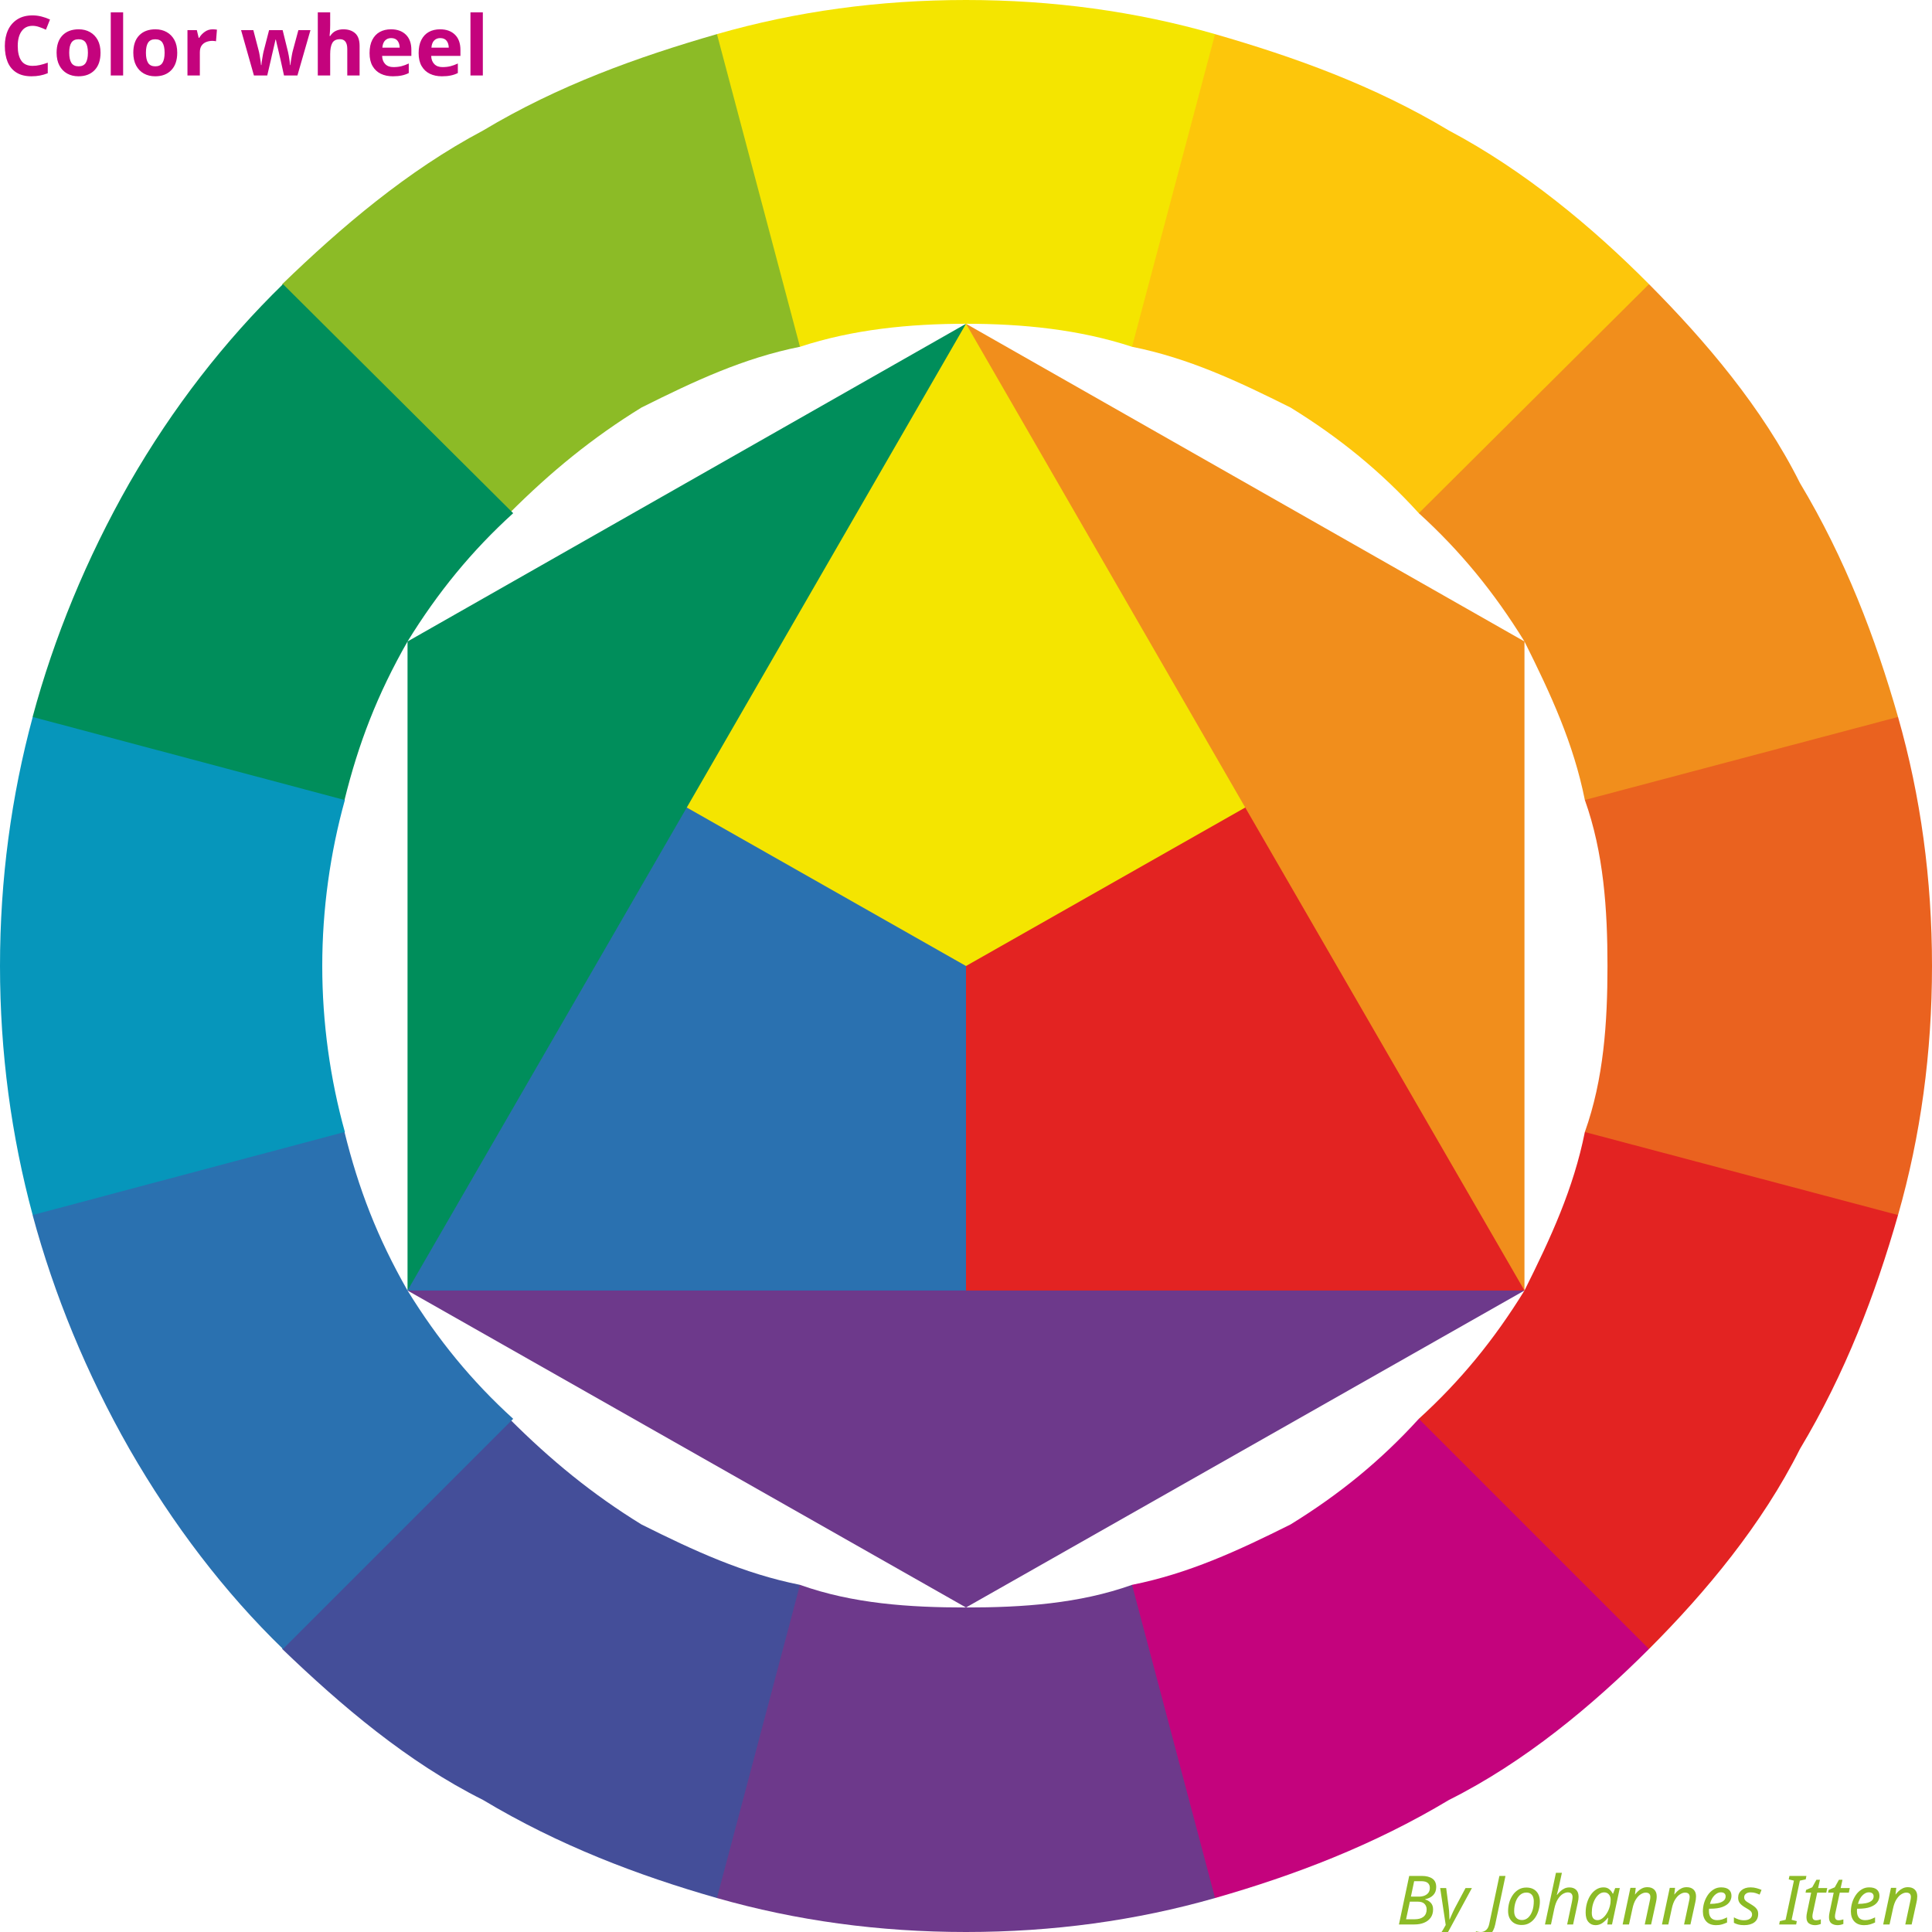
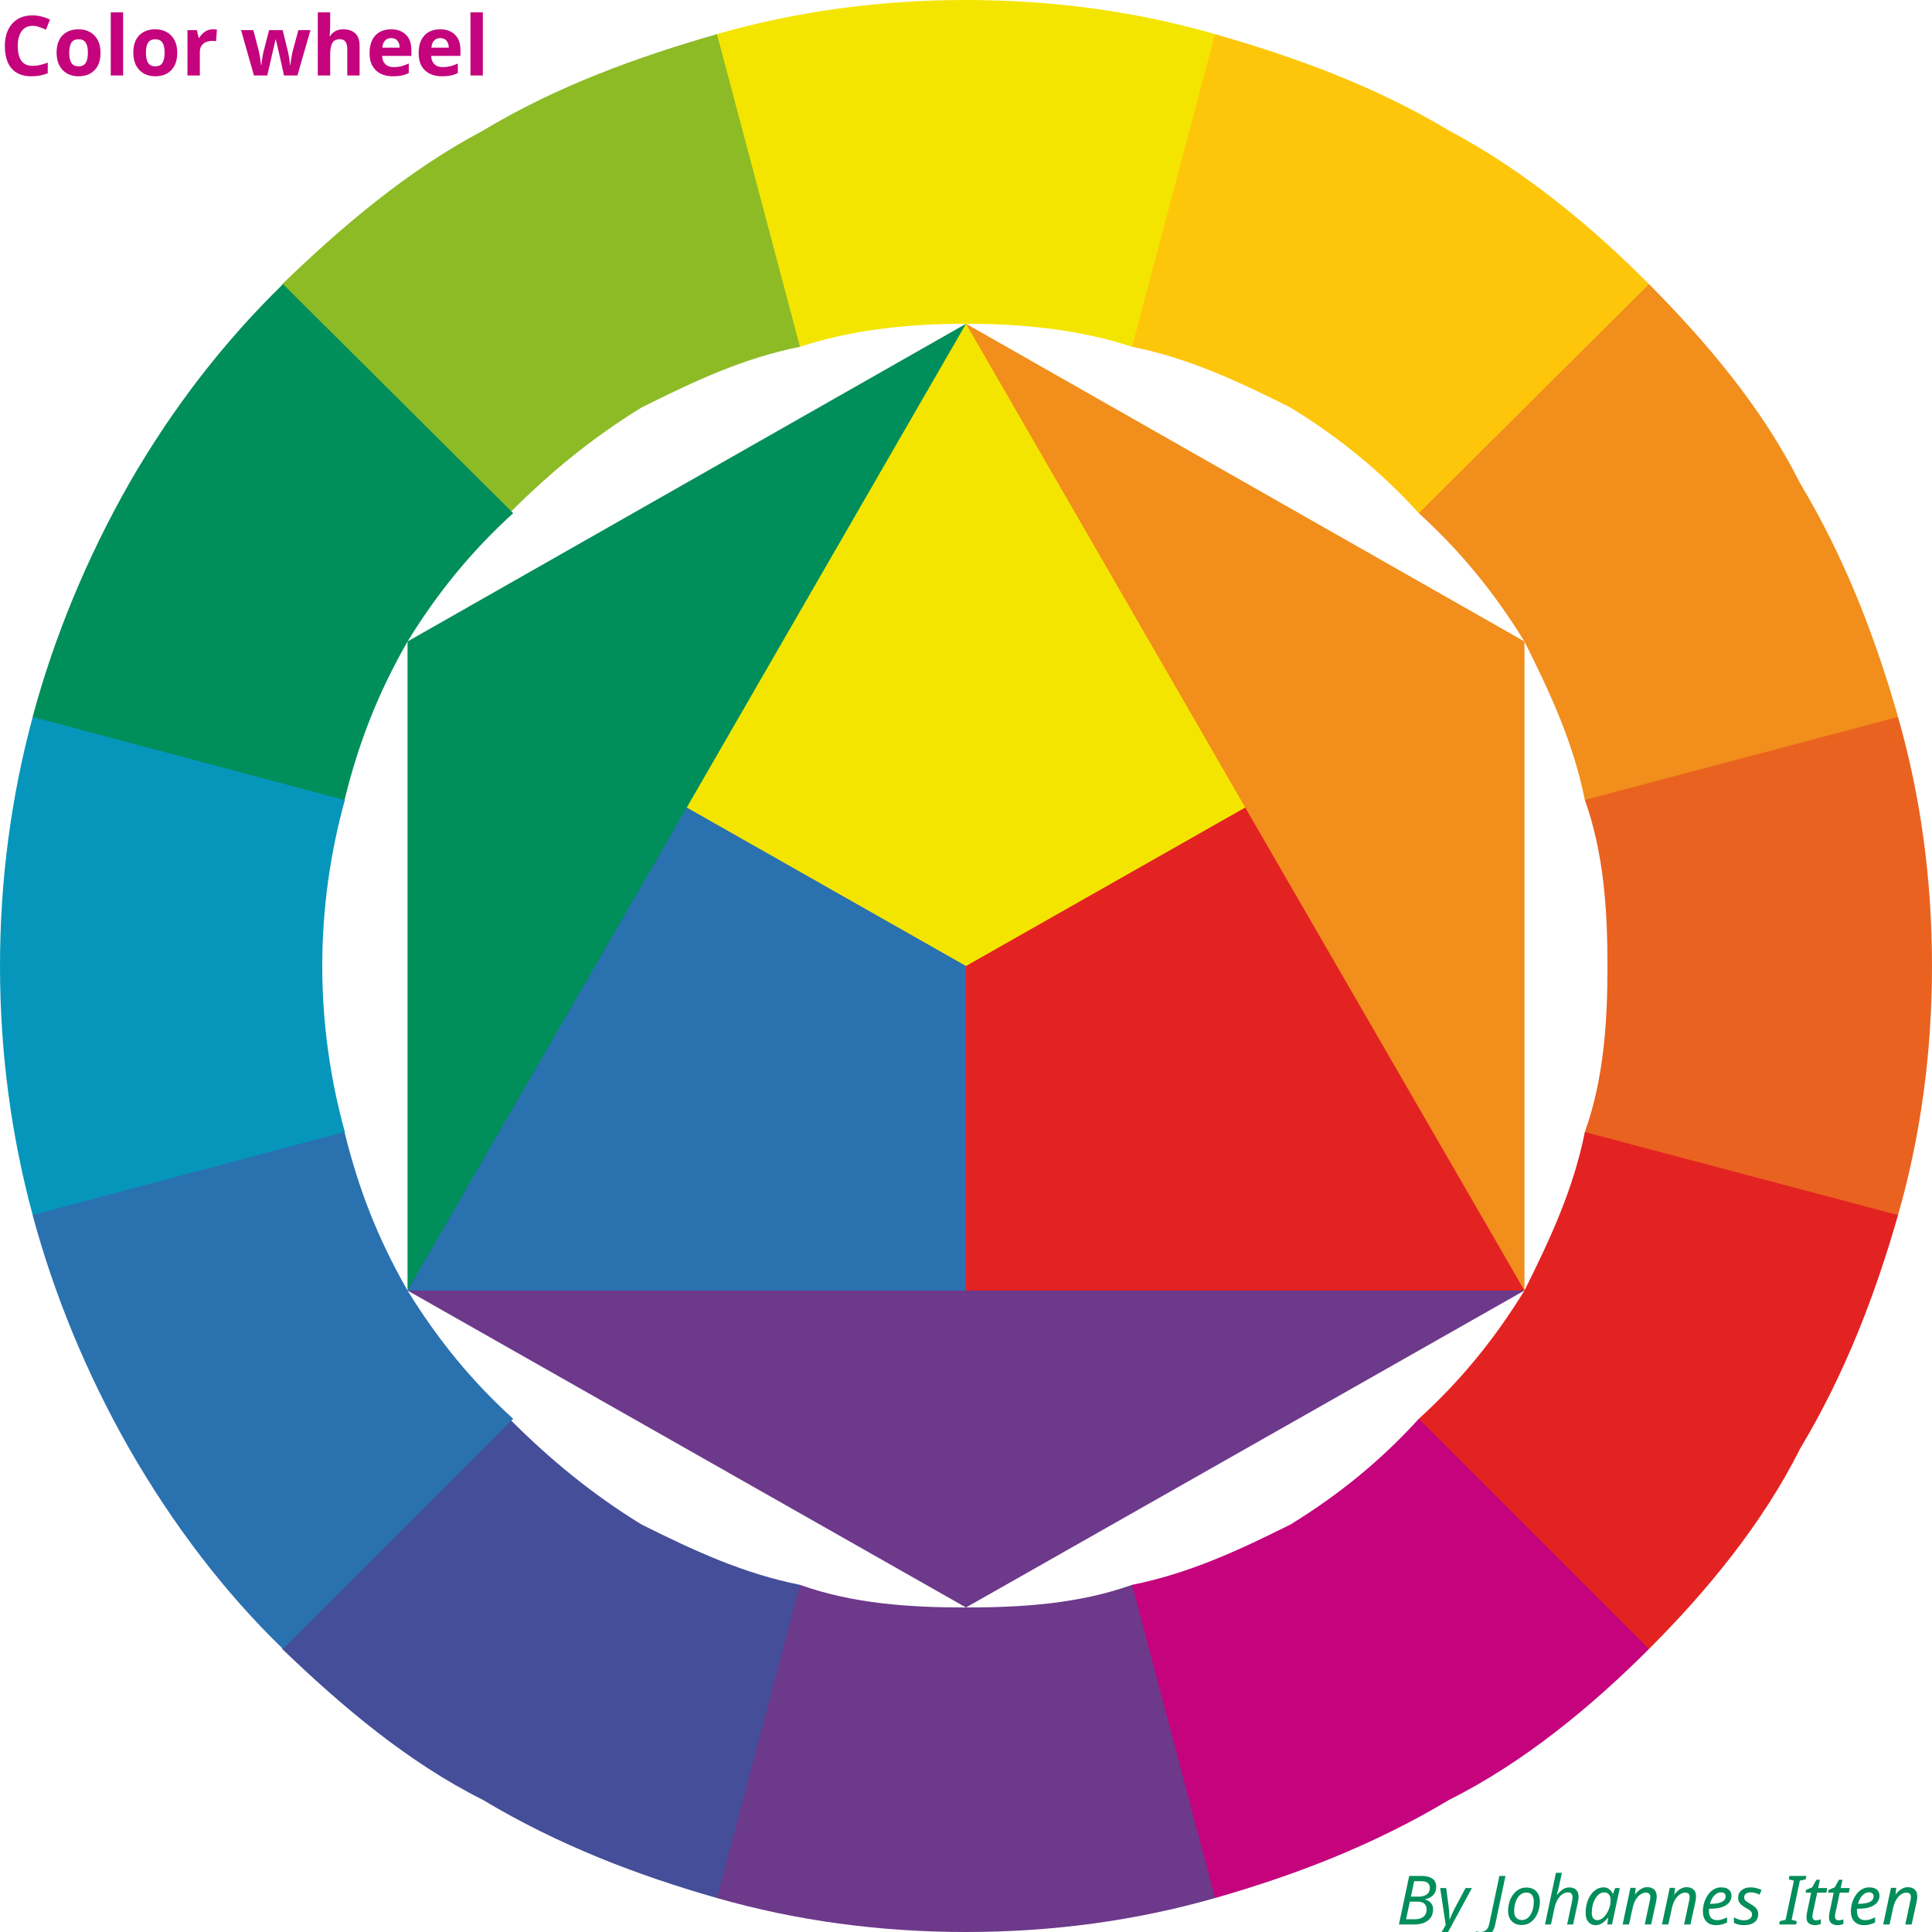
<svg xmlns="http://www.w3.org/2000/svg" id="vv-itten-color-wheel-desc" viewBox="0 0 512 512">
-   <path fill="#ea621f" d="M512 256c0-23-3-45-9-66l-53-15-30 37c5 14 6 29 6 44s-1 30-6 44l29 43 54-21c6-21 9-43 9-66z" />
-   <path fill="#0696bb" d="M0 256c0 23 3 45 8.66 66l50.64 17 32.1-39c-3.9-14-6-29-6-44s2.1-30 6-44L59 178 8.67 190C3 211 0 233 0 256z" />
-   <path fill="#fdc60b" d="M384 34.6c-20-12-41-19.5-62-25.56L285 40.7l15 51.2c15 3 28 9.1 42 16.1 13 8 24 17 34 28l49-13 12-47.7c-15-15.1-33-30.1-53-40.7z" />
-   <path fill="#444e99" d="M128 477c20 12 41 20 62 26l45-33-23-50c-15-3-28-9-42-16-13-8-24-17-35-28l-49.8 11-10.4 50c15.6 15 33.2 30 53.2 40z" />
-   <path fill="#8cbb26" d="M128 34.6c-20 10.6-37.6 25.6-53.2 40.7l9.8 50.7 50.4 10c11-11 22-20 35-28 14-7 27-13.1 42-16.1l20-48.2-42-34.66c-21 6.06-42 13.56-62 25.56z" />
-   <path fill="#c4037d" d="M384 477c20-10 38-25 53-40l-9-55-52-6c-10 11-21 20-34 28-14 7-27 13-42 16l-14 50 36 33c21-6 42-14 62-26z" />
-   <path fill="#6d398b" d="M108 342l146-54 150 54-148 84zm148 170c23 0 45-3 66-9l-22-83c-14 5-29 6-44 6s-30-1-44-6l-22 83c21 6 43 9 66 9z" />
-   <path fill="#008e5b" d="M256 85.8L221 236 108 342V170zM34.3 128c-11.4 20-20 41-25.66 62l82.66 22c3.7-15 8.7-28 16.7-42 8-13 17-24 28-34L75 75.3C59.5 90.4 45.8 108 34.3 128z" />
-   <path fill="#f18e1c" d="M404 342L288 239 256 85.8 404 170zm73-214c-10-20-25-37.6-40-52.7L376 136c11 10 20 21 28 34 7 14 13 27 16 42l83-22c-6-21-14-42-26-62z" />
-   <path fill="#2a71b0" d="M300 230l-44 112H108l74-128zM34.3 384c11.5 20 25.2 38 40.7 53l61-61c-11-10-20-21-28-34-8-14-13-27-16.7-42L8.64 322c5.66 21 14.26 42 25.66 62z" />
-   <path fill="#e32322" d="M256 256l18-54 56 12 74 128H256zm221 128c12-20 20-41 26-62l-83-22c-3 15-9 28-16 42-8 13-17 24-28 34l61 61c15-15 30-33 40-53z" />
-   <path fill="#f4e500" d="M256 256l-74-42 74-128.2L330 214zm0-256c-23 0-45 3.01-66 9.04l22 82.86c14-4.6 29-6.1 44-6.1s30 1.5 44 6.1l22-82.86C301 3.01 279 0 256 0z" />
+   <g id="tertiary">
+     <path fill="#ea621f" d="M512 256c0-23-3-45-9-66l-53-15-30 37c5 14 6 29 6 44s-1 30-6 44l29 43 54-21c6-21 9-43 9-66z" />
+     <path fill="#0696bb" d="M0 256c0 23 3 45 8.66 66l50.64 17 32.1-39c-3.9-14-6-29-6-44s2.1-30 6-44L59 178 8.67 190C3 211 0 233 0 256z" />
+     <path fill="#fdc60b" d="M384 34.6c-20-12-41-19.5-62-25.56L285 40.7l15 51.2c15 3 28 9.1 42 16.1 13 8 24 17 34 28l49-13 12-47.7c-15-15.1-33-30.1-53-40.7z" />
+     <path fill="#444e99" d="M128 477c20 12 41 20 62 26l45-33-23-50c-15-3-28-9-42-16-13-8-24-17-35-28l-49.8 11-10.4 50c15.6 15 33.2 30 53.2 40z" />
+     <path fill="#8cbb26" d="M128 34.6c-20 10.6-37.6 25.6-53.2 40.7l9.8 50.7 50.4 10c11-11 22-20 35-28 14-7 27-13.1 42-16.1l20-48.2-42-34.66c-21 6.06-42 13.56-62 25.56z" />
+     <path fill="#c4037d" d="M384 477c20-10 38-25 53-40l-9-55-52-6c-10 11-21 20-34 28-14 7-27 13-42 16l-14 50 36 33c21-6 42-14 62-26z" />
+   </g>
+   <g id="secondary">
+     <path fill="#6d398b" d="M108 342l146-54 150 54-148 84zm148 170c23 0 45-3 66-9l-22-83c-14 5-29 6-44 6s-30-1-44-6l-22 83c21 6 43 9 66 9z" />
+     <path fill="#008e5b" d="M256 85.8L221 236 108 342V170zM34.3 128c-11.4 20-20 41-25.66 62l82.66 22c3.7-15 8.7-28 16.7-42 8-13 17-24 28-34L75 75.3C59.5 90.4 45.8 108 34.3 128z" />
+     <path fill="#f18e1c" d="M404 342L288 239 256 85.8 404 170zm73-214c-10-20-25-37.6-40-52.7L376 136c11 10 20 21 28 34 7 14 13 27 16 42l83-22c-6-21-14-42-26-62z" />
+   </g>
+   <g id="prymary-wheel">
+     <path fill="#2a71b0" d="M300 230l-44 112H108l74-128zM34.3 384c11.5 20 25.2 38 40.7 53l61-61c-11-10-20-21-28-34-8-14-13-27-16.7-42L8.64 322c5.66 21 14.26 42 25.66 62z" />
+     <path fill="#e32322" d="M256 256l18-54 56 12 74 128H256zm221 128c12-20 20-41 26-62l-83-22c-3 15-9 28-16 42-8 13-17 24-28 34l61 61c15-15 30-33 40-53z" />
+     <path fill="#f4e500" d="M256 256l-74-42 74-128.2L330 214zm0-256c-23 0-45 3.01-66 9.04l22 82.86c14-4.6 29-6.1 44-6.1s30 1.5 44 6.1l22-82.86C301 3.01 279 0 256 0z" />
+   </g>
  <text x="0" y="20" font-family="'Noto Sans'" font-weight="bold" font-size="22" fill="#c4037d">
    Color wheel
    <a href="https://ru.wikipedia.org/wiki/%D0%98%D1%82%D1%82%D0%B5%D0%BD,_%D0%98%D0%BE%D0%B3%D0%B0%D0%BD%D0%BD%D0%B5%D1%81" target="_blank">
-       <tspan x="370" y="510" font-weight="normal" font-size="18" font-style="italic" fill="#8cbb26">
-       By Johannes Itten</tspan>
+       <tspan x="370" y="510" font-weight="normal" font-size="18" font-style="italic" fill="#008e5b">
+         By Johannes Itten</tspan>
    </a>
  </text>
+   <g id="color-schemes" stroke="#000000" stroke-width="3">
+     <symbol id="prymary">
+       <path fill="#2a71b0" d="M300 230l-44 112H108l74-128z" />
+       <path fill="#e32322" d="M256 256l18-54 56 12 74 128H256z" />
+       <path fill="#f4e500" d="M256 256l-74-42 74-128.2L330 214z" />
+     </symbol>
+     <symbol id="complementary">
+       <line x1="50" y1="256" x2="460" y2="256" />
+       <circle cx="40" cy="256" r="10" fill="none" />
+       <circle cx="470" cy="256" r="10" fill="none" />
+       <use href="#complementary" x="-160" y="95" transform="rotate(-30)" />
+     </symbol>
+     <symbol id="triadic">
+       <line x1="256" y1="60" x2="256" y2="256" />
+       <line x1="80" y1="360" x2="256" y2="256" />
+       <line x1="430" y1="360" x2="256" y2="256" />
+       <circle cx="256" cy="50" r="10" fill="none" />
+       <circle cx="72" cy="364" r="10" fill="none" />
+       <circle cx="438" cy="364" r="10" fill="none" />
+       <use href="#triadic" />
+     </symbol>
+     <symbol id="splitComplementary">
+       <line x1="256" y1="60" x2="256" y2="256" />
+       <line x1="154" y1="426" x2="256" y2="256" />
+       <line x1="356" y1="426" x2="256" y2="256" />
+       <circle cx="256" cy="50" r="10" fill="none" />
+       <circle cx="150" cy="434" r="10" fill="none" />
+       <circle cx="360" cy="434" r="10" fill="none" />
+       <use href="#splitComplementary" />
+     </symbol>
+     <symbol id="analogous">
+       <line x1="160" y1="440" x2="246" y2="460" />
+       <line x1="350" y1="440" x2="266" y2="460" />
+       <circle cx="256" cy="460" r="10" fill="none" />
+       <circle cx="150" cy="434" r="10" fill="none" />
+       <circle cx="360" cy="434" r="10" fill="none" />
+       <use href="#analogous" />
+     </symbol>
+   </g>
</svg>
